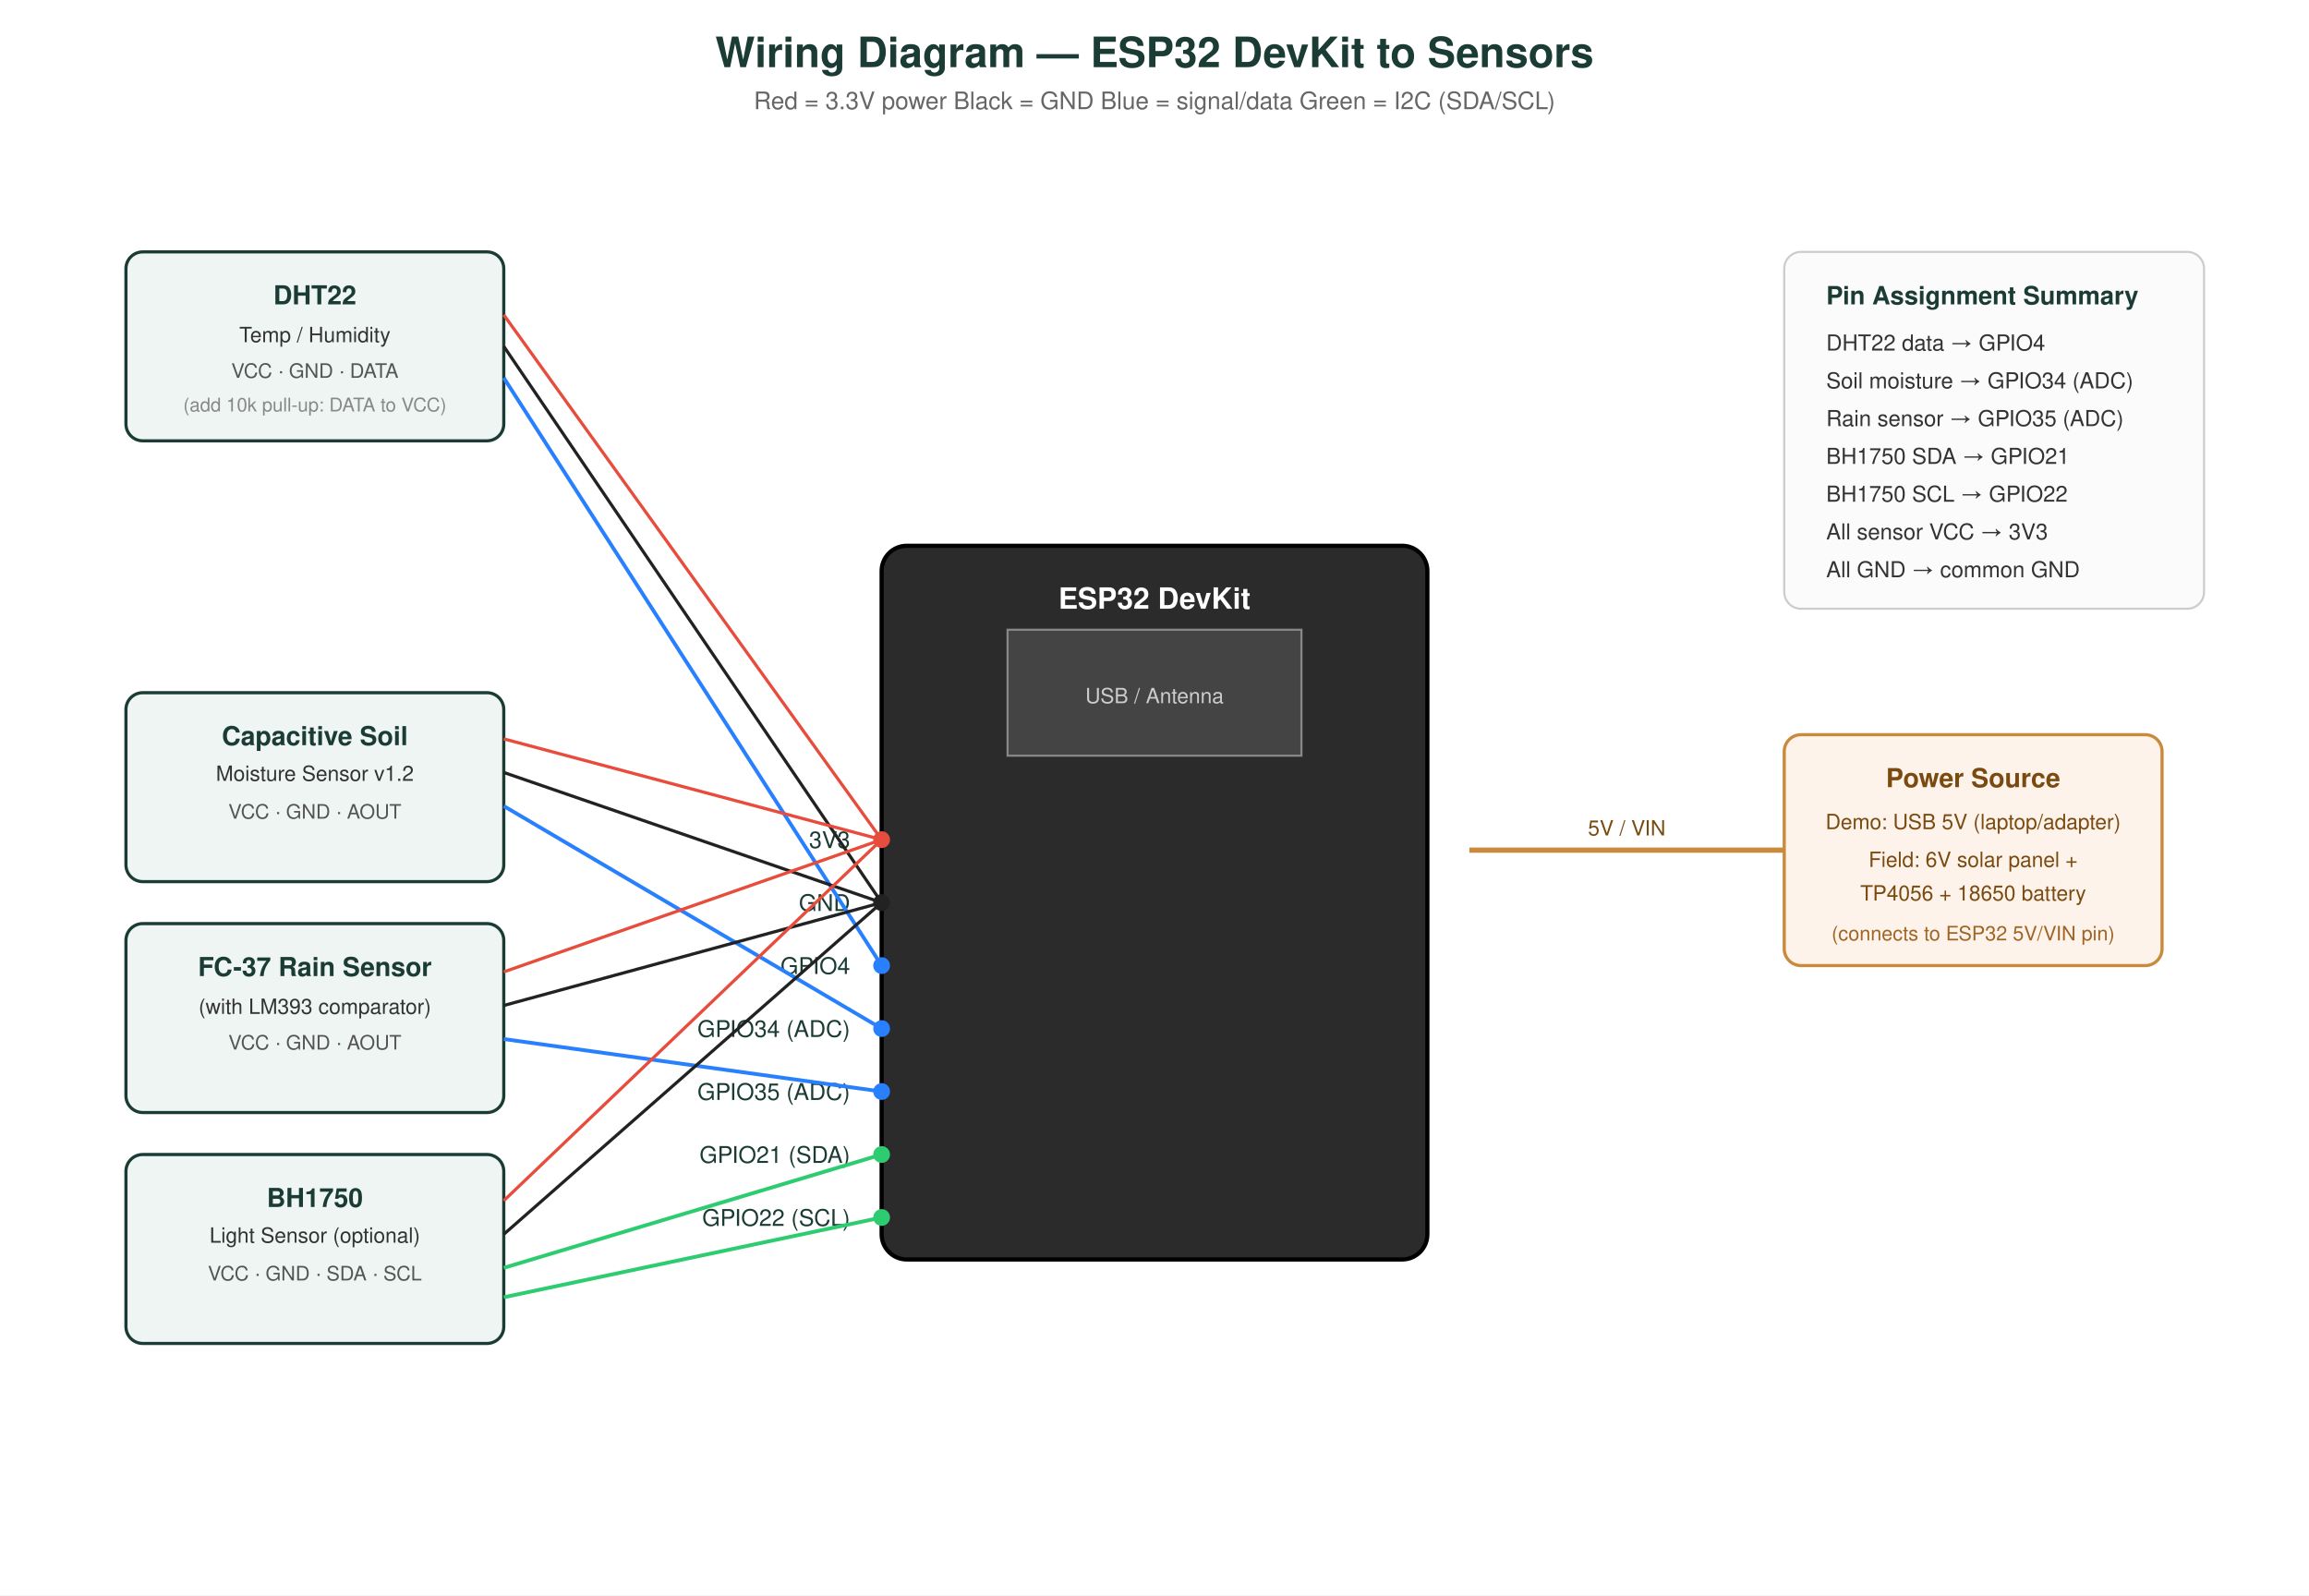
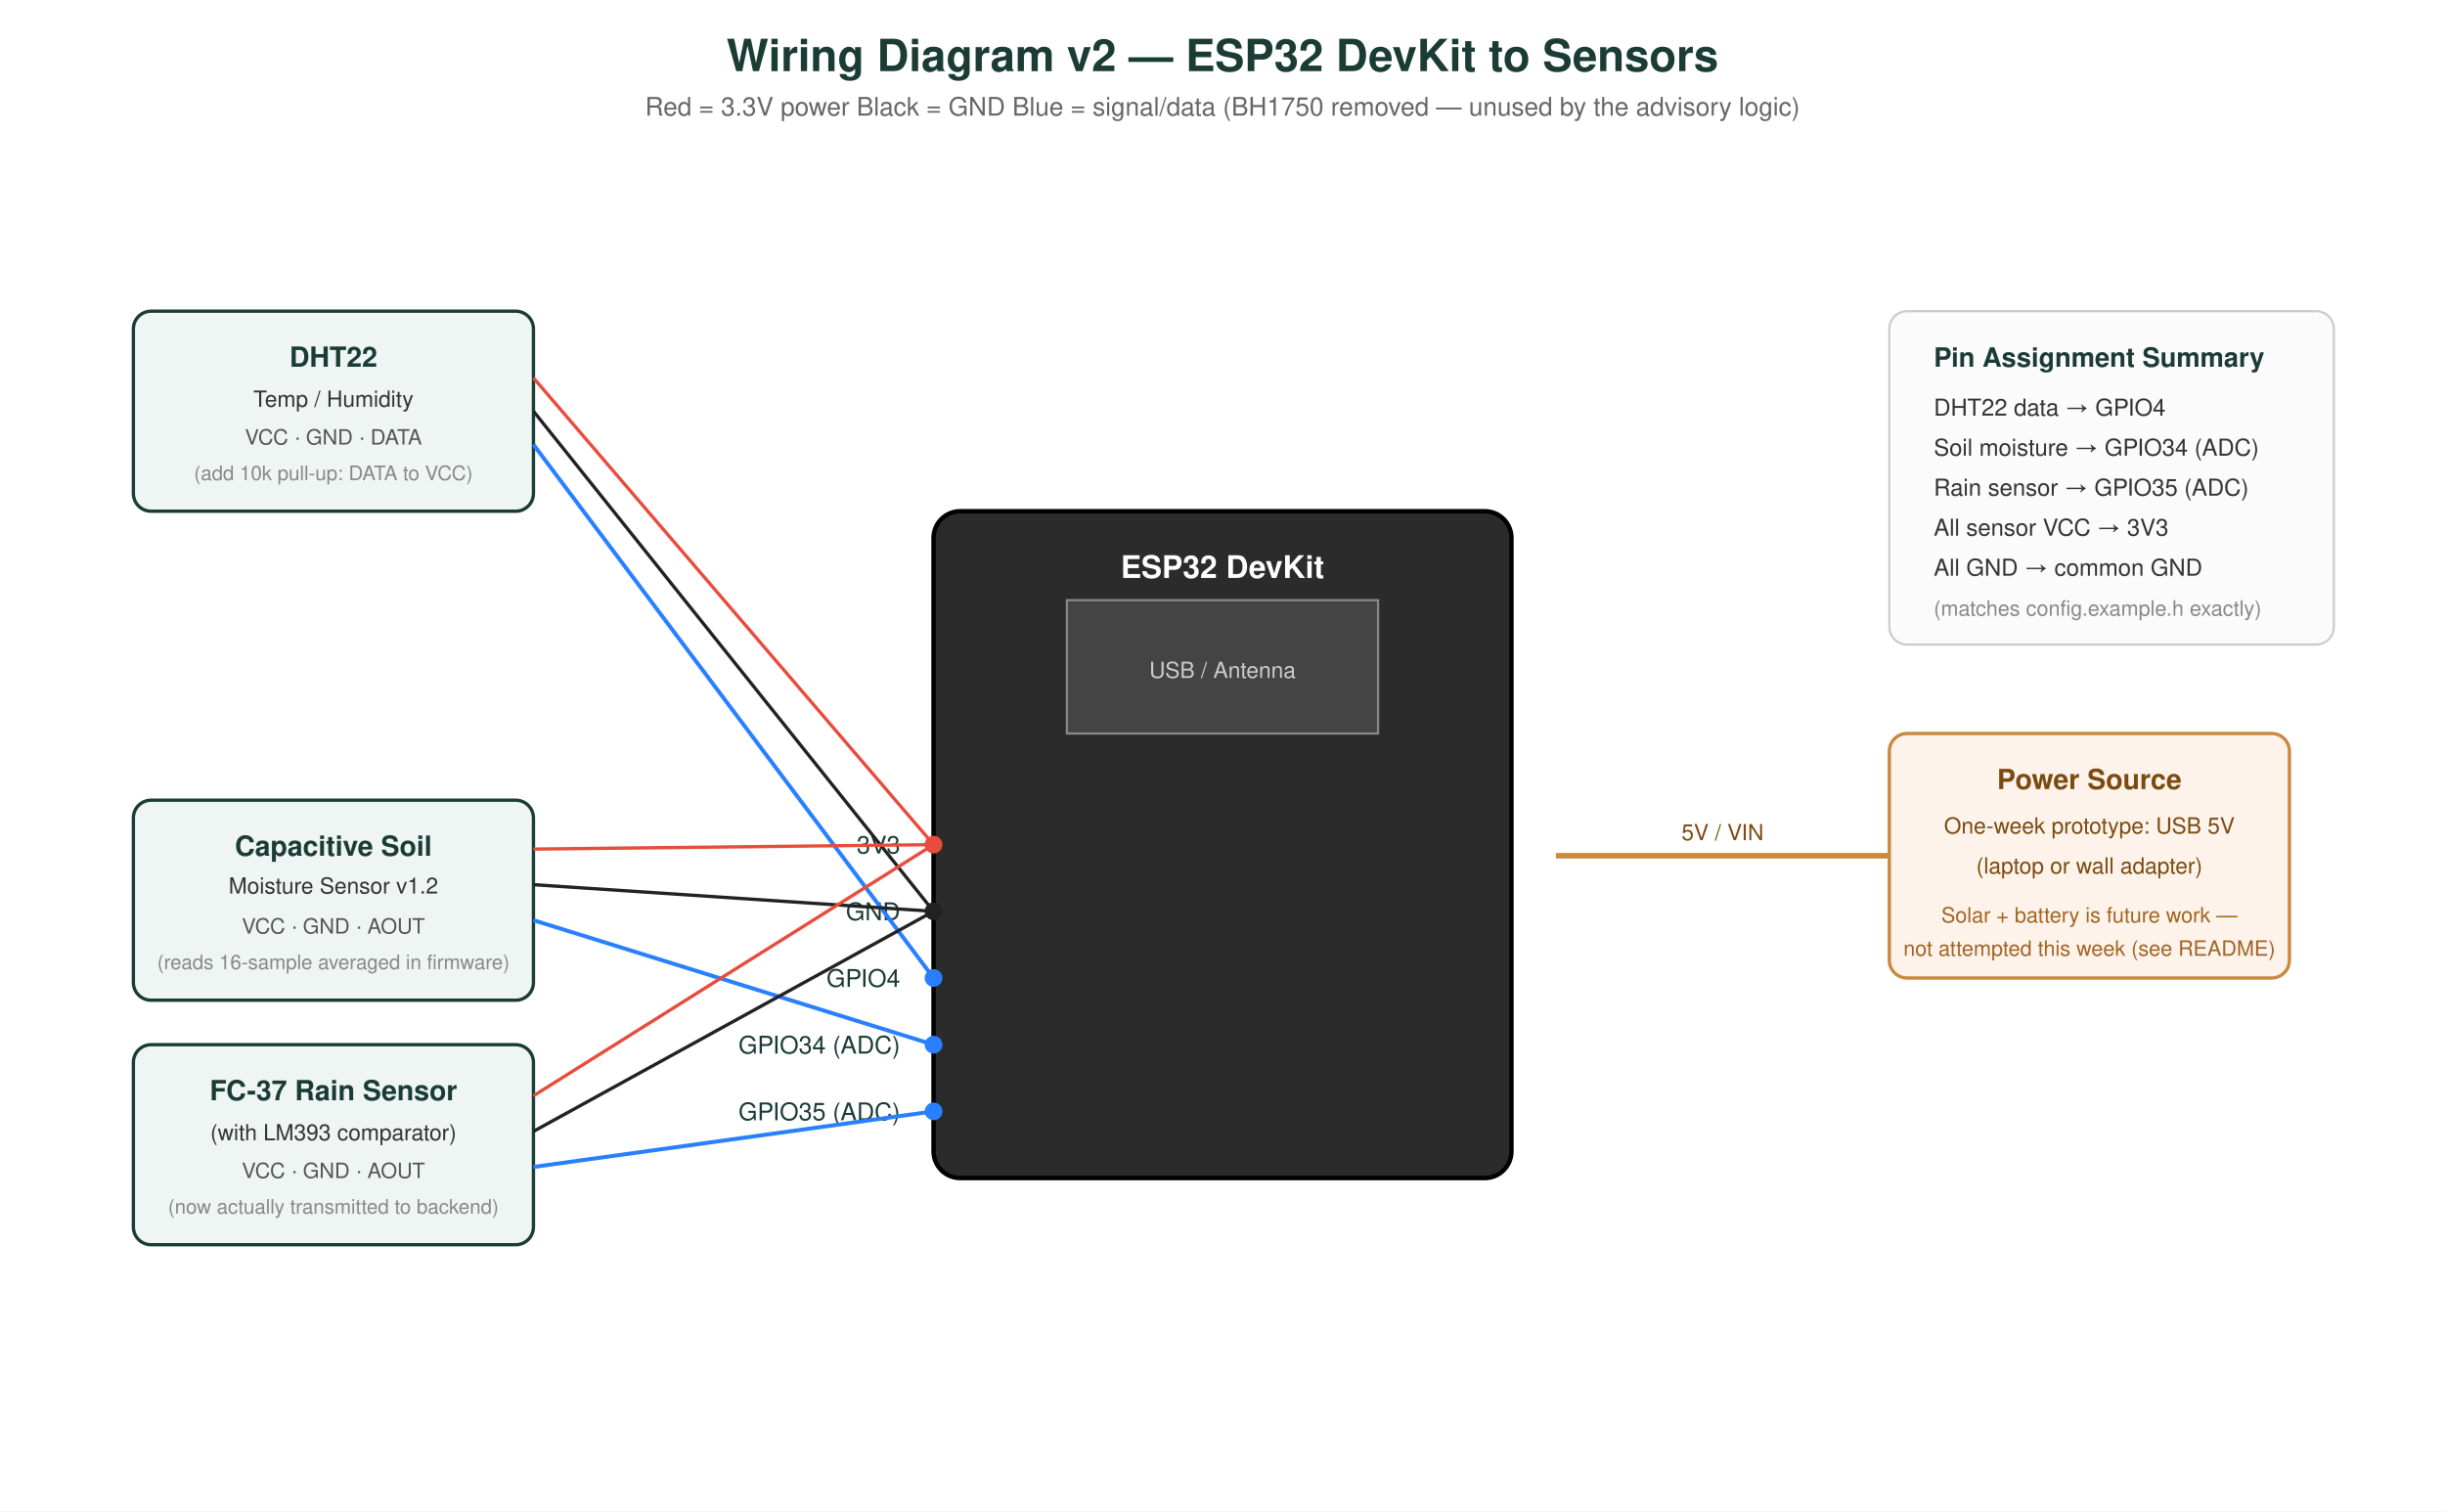
- <svg xmlns="http://www.w3.org/2000/svg" viewBox="0 0 1100 760" font-family="Helvetica, Arial, sans-serif">
-   <rect x="0" y="0" width="1100" height="760" fill="#ffffff" />
+ <svg xmlns="http://www.w3.org/2000/svg" viewBox="0 0 1100 680" font-family="Helvetica, Arial, sans-serif">
+   <rect x="0" y="0" width="1100" height="680" fill="#ffffff" />
  <text x="550" y="32" text-anchor="middle" font-size="20" font-weight="bold" fill="#1a3c34">
-     Wiring Diagram — ESP32 DevKit to Sensors
+     Wiring Diagram v2 — ESP32 DevKit to Sensors
  </text>
  <text x="550" y="52" text-anchor="middle" font-size="11.5" fill="#666">
-     Red = 3.3V power   Black = GND   Blue = signal/data   Green = I2C (SDA/SCL)
+     Red = 3.3V power   Black = GND   Blue = signal/data   (BH1750 removed — unused by the advisory logic)
  </text>
-   <rect x="420" y="260" width="260" height="340" rx="12" fill="#2b2b2b" stroke="#000" stroke-width="2" />
-   <text x="550" y="290" text-anchor="middle" font-size="14" font-weight="bold" fill="#ffffff">ESP32 DevKit</text>
-   <rect x="480" y="300" width="140" height="60" fill="#444" stroke="#888" />
-   <text x="550" y="335" text-anchor="middle" font-size="10" fill="#ccc">USB / Antenna</text>
-   <text x="410" y="392" text-anchor="end" font-size="11" fill="#ffffff" transform="translate(0,0)" />
-   <circle cx="420" cy="400" r="4" fill="#e74c3c" />
-   <text x="405" y="404" text-anchor="end" font-size="11" fill="#1a3c34">3V3</text>
-   <circle cx="420" cy="430" r="4" fill="#222" />
-   <text x="405" y="434" text-anchor="end" font-size="11" fill="#1a3c34">GND</text>
-   <circle cx="420" cy="460" r="4" fill="#2980ff" />
-   <text x="405" y="464" text-anchor="end" font-size="11" fill="#1a3c34">GPIO4</text>
-   <circle cx="420" cy="490" r="4" fill="#2980ff" />
-   <text x="405" y="494" text-anchor="end" font-size="11" fill="#1a3c34">GPIO34 (ADC)</text>
-   <circle cx="420" cy="520" r="4" fill="#2980ff" />
-   <text x="405" y="524" text-anchor="end" font-size="11" fill="#1a3c34">GPIO35 (ADC)</text>
-   <circle cx="420" cy="550" r="4" fill="#2ecc71" />
-   <text x="405" y="554" text-anchor="end" font-size="11" fill="#1a3c34">GPIO21 (SDA)</text>
-   <circle cx="420" cy="580" r="4" fill="#2ecc71" />
-   <text x="405" y="584" text-anchor="end" font-size="11" fill="#1a3c34">GPIO22 (SCL)</text>
-   <rect x="60" y="120" width="180" height="90" rx="8" fill="#eef5f3" stroke="#1a3c34" stroke-width="1.5" />
-   <text x="150" y="145" text-anchor="middle" font-size="12.5" font-weight="bold" fill="#1a3c34">DHT22</text>
-   <text x="150" y="163" text-anchor="middle" font-size="10" fill="#333">Temp / Humidity</text>
-   <text x="150" y="180" text-anchor="middle" font-size="9.5" fill="#555">VCC · GND · DATA</text>
-   <text x="150" y="196" text-anchor="middle" font-size="9" fill="#888">(add 10k pull-up: DATA to VCC)</text>
-   <rect x="60" y="330" width="180" height="90" rx="8" fill="#eef5f3" stroke="#1a3c34" stroke-width="1.5" />
-   <text x="150" y="355" text-anchor="middle" font-size="12.5" font-weight="bold" fill="#1a3c34">Capacitive Soil</text>
-   <text x="150" y="372" text-anchor="middle" font-size="10" fill="#333">Moisture Sensor v1.2</text>
-   <text x="150" y="390" text-anchor="middle" font-size="9.5" fill="#555">VCC · GND · AOUT</text>
-   <rect x="60" y="440" width="180" height="90" rx="8" fill="#eef5f3" stroke="#1a3c34" stroke-width="1.5" />
-   <text x="150" y="465" text-anchor="middle" font-size="12.5" font-weight="bold" fill="#1a3c34">FC-37 Rain Sensor</text>
-   <text x="150" y="483" text-anchor="middle" font-size="10" fill="#333">(with LM393 comparator)</text>
-   <text x="150" y="500" text-anchor="middle" font-size="9.5" fill="#555">VCC · GND · AOUT</text>
-   <rect x="60" y="550" width="180" height="90" rx="8" fill="#eef5f3" stroke="#1a3c34" stroke-width="1.5" />
-   <text x="150" y="575" text-anchor="middle" font-size="12.5" font-weight="bold" fill="#1a3c34">BH1750</text>
-   <text x="150" y="592" text-anchor="middle" font-size="10" fill="#333">Light Sensor (optional)</text>
-   <text x="150" y="610" text-anchor="middle" font-size="9.5" fill="#555">VCC · GND · SDA · SCL</text>
-   <rect x="850" y="350" width="180" height="110" rx="8" fill="#fdf3ea" stroke="#c98a3e" stroke-width="1.5" />
-   <text x="940" y="375" text-anchor="middle" font-size="12.5" font-weight="bold" fill="#7a4a10">Power Source</text>
-   <text x="940" y="395" text-anchor="middle" font-size="10" fill="#7a4a10">Demo: USB 5V (laptop/adapter)</text>
-   <text x="940" y="413" text-anchor="middle" font-size="10" fill="#7a4a10">Field: 6V solar panel +</text>
-   <text x="940" y="429" text-anchor="middle" font-size="10" fill="#7a4a10">TP4056 + 18650 battery</text>
-   <text x="940" y="448" text-anchor="middle" font-size="9.5" fill="#a06424">(connects to ESP32 5V/VIN pin)</text>
-   <path d="M240,150 L420,400" fill="none" stroke="#e74c3c" stroke-width="1.5" />
-   <path d="M240,165 L420,430" fill="none" stroke="#222" stroke-width="1.5" />
-   <path d="M240,180 L420,460" fill="none" stroke="#2980ff" stroke-width="1.8" />
-   <path d="M240,352 L420,400" fill="none" stroke="#e74c3c" stroke-width="1.5" />
-   <path d="M240,368 L420,430" fill="none" stroke="#222" stroke-width="1.5" />
-   <path d="M240,384 L420,490" fill="none" stroke="#2980ff" stroke-width="1.8" />
-   <path d="M240,463 L420,400" fill="none" stroke="#e74c3c" stroke-width="1.5" />
-   <path d="M240,479 L420,430" fill="none" stroke="#222" stroke-width="1.5" />
-   <path d="M240,495 L420,520" fill="none" stroke="#2980ff" stroke-width="1.8" />
-   <path d="M240,572 L420,400" fill="none" stroke="#e74c3c" stroke-width="1.5" />
-   <path d="M240,588 L420,430" fill="none" stroke="#222" stroke-width="1.5" />
-   <path d="M240,604 L420,550" fill="none" stroke="#2ecc71" stroke-width="1.8" />
-   <path d="M240,618 L420,580" fill="none" stroke="#2ecc71" stroke-width="1.8" />
-   <path d="M850,405 L700,405" fill="none" stroke="#c98a3e" stroke-width="2.5" />
-   <text x="775" y="398" text-anchor="middle" font-size="10" fill="#7a4a10">5V / VIN</text>
-   <rect x="850" y="120" width="200" height="170" rx="8" fill="#fbfbfb" stroke="#cccccc" stroke-width="1" />
-   <text x="870" y="145" font-size="12" font-weight="bold" fill="#1a3c34">Pin Assignment Summary</text>
-   <text x="870" y="167" font-size="10.5" fill="#333">DHT22 data → GPIO4</text>
-   <text x="870" y="185" font-size="10.5" fill="#333">Soil moisture → GPIO34 (ADC)</text>
-   <text x="870" y="203" font-size="10.5" fill="#333">Rain sensor → GPIO35 (ADC)</text>
-   <text x="870" y="221" font-size="10.5" fill="#333">BH1750 SDA → GPIO21</text>
-   <text x="870" y="239" font-size="10.5" fill="#333">BH1750 SCL → GPIO22</text>
-   <text x="870" y="257" font-size="10.5" fill="#333">All sensor VCC → 3V3</text>
-   <text x="870" y="275" font-size="10.5" fill="#333">All GND → common GND</text>
+   <rect x="420" y="230" width="260" height="300" rx="12" fill="#2b2b2b" stroke="#000" stroke-width="2" />
+   <text x="550" y="260" text-anchor="middle" font-size="14" font-weight="bold" fill="#ffffff">ESP32 DevKit</text>
+   <rect x="480" y="270" width="140" height="60" fill="#444" stroke="#888" />
+   <text x="550" y="305" text-anchor="middle" font-size="10" fill="#ccc">USB / Antenna</text>
+   <circle cx="420" cy="380" r="4" fill="#e74c3c" />
+   <text x="405" y="384" text-anchor="end" font-size="11" fill="#1a3c34">3V3</text>
+   <circle cx="420" cy="410" r="4" fill="#222" />
+   <text x="405" y="414" text-anchor="end" font-size="11" fill="#1a3c34">GND</text>
+   <circle cx="420" cy="440" r="4" fill="#2980ff" />
+   <text x="405" y="444" text-anchor="end" font-size="11" fill="#1a3c34">GPIO4</text>
+   <circle cx="420" cy="470" r="4" fill="#2980ff" />
+   <text x="405" y="474" text-anchor="end" font-size="11" fill="#1a3c34">GPIO34 (ADC)</text>
+   <circle cx="420" cy="500" r="4" fill="#2980ff" />
+   <text x="405" y="504" text-anchor="end" font-size="11" fill="#1a3c34">GPIO35 (ADC)</text>
+   <rect x="60" y="140" width="180" height="90" rx="8" fill="#eef5f3" stroke="#1a3c34" stroke-width="1.5" />
+   <text x="150" y="165" text-anchor="middle" font-size="12.5" font-weight="bold" fill="#1a3c34">DHT22</text>
+   <text x="150" y="183" text-anchor="middle" font-size="10" fill="#333">Temp / Humidity</text>
+   <text x="150" y="200" text-anchor="middle" font-size="9.5" fill="#555">VCC · GND · DATA</text>
+   <text x="150" y="216" text-anchor="middle" font-size="9" fill="#888">(add 10k pull-up: DATA to VCC)</text>
+   <rect x="60" y="360" width="180" height="90" rx="8" fill="#eef5f3" stroke="#1a3c34" stroke-width="1.5" />
+   <text x="150" y="385" text-anchor="middle" font-size="12.5" font-weight="bold" fill="#1a3c34">Capacitive Soil</text>
+   <text x="150" y="402" text-anchor="middle" font-size="10" fill="#333">Moisture Sensor v1.2</text>
+   <text x="150" y="420" text-anchor="middle" font-size="9.5" fill="#555">VCC · GND · AOUT</text>
+   <text x="150" y="436" text-anchor="middle" font-size="9" fill="#888">(reads 16-sample averaged in firmware)</text>
+   <rect x="60" y="470" width="180" height="90" rx="8" fill="#eef5f3" stroke="#1a3c34" stroke-width="1.5" />
+   <text x="150" y="495" text-anchor="middle" font-size="12.5" font-weight="bold" fill="#1a3c34">FC-37 Rain Sensor</text>
+   <text x="150" y="513" text-anchor="middle" font-size="10" fill="#333">(with LM393 comparator)</text>
+   <text x="150" y="530" text-anchor="middle" font-size="9.5" fill="#555">VCC · GND · AOUT</text>
+   <text x="150" y="546" text-anchor="middle" font-size="9" fill="#888">(now actually transmitted to backend)</text>
+   <rect x="850" y="330" width="180" height="110" rx="8" fill="#fdf3ea" stroke="#c98a3e" stroke-width="1.5" />
+   <text x="940" y="355" text-anchor="middle" font-size="12.5" font-weight="bold" fill="#7a4a10">Power Source</text>
+   <text x="940" y="375" text-anchor="middle" font-size="10" fill="#7a4a10">One-week prototype: USB 5V</text>
+   <text x="940" y="393" text-anchor="middle" font-size="10" fill="#7a4a10">(laptop or wall adapter)</text>
+   <text x="940" y="415" text-anchor="middle" font-size="9.5" fill="#a06424">Solar + battery is future work —</text>
+   <text x="940" y="430" text-anchor="middle" font-size="9.5" fill="#a06424">not attempted this week (see README)</text>
+   <path d="M240,170 L420,380" fill="none" stroke="#e74c3c" stroke-width="1.5" />
+   <path d="M240,185 L420,410" fill="none" stroke="#222" stroke-width="1.5" />
+   <path d="M240,200 L420,440" fill="none" stroke="#2980ff" stroke-width="1.8" />
+   <path d="M240,382 L420,380" fill="none" stroke="#e74c3c" stroke-width="1.5" />
+   <path d="M240,398 L420,410" fill="none" stroke="#222" stroke-width="1.5" />
+   <path d="M240,414 L420,470" fill="none" stroke="#2980ff" stroke-width="1.8" />
+   <path d="M240,493 L420,380" fill="none" stroke="#e74c3c" stroke-width="1.5" />
+   <path d="M240,509 L420,410" fill="none" stroke="#222" stroke-width="1.5" />
+   <path d="M240,525 L420,500" fill="none" stroke="#2980ff" stroke-width="1.8" />
+   <path d="M850,385 L700,385" fill="none" stroke="#c98a3e" stroke-width="2.5" />
+   <text x="775" y="378" text-anchor="middle" font-size="10" fill="#7a4a10">5V / VIN</text>
+   <rect x="850" y="140" width="200" height="150" rx="8" fill="#fbfbfb" stroke="#cccccc" stroke-width="1" />
+   <text x="870" y="165" font-size="12" font-weight="bold" fill="#1a3c34">Pin Assignment Summary</text>
+   <text x="870" y="187" font-size="10.5" fill="#333">DHT22 data → GPIO4</text>
+   <text x="870" y="205" font-size="10.5" fill="#333">Soil moisture → GPIO34 (ADC)</text>
+   <text x="870" y="223" font-size="10.5" fill="#333">Rain sensor → GPIO35 (ADC)</text>
+   <text x="870" y="241" font-size="10.5" fill="#333">All sensor VCC → 3V3</text>
+   <text x="870" y="259" font-size="10.5" fill="#333">All GND → common GND</text>
+   <text x="870" y="277" font-size="9.5" fill="#888">(matches config.example.h exactly)</text>
</svg>
